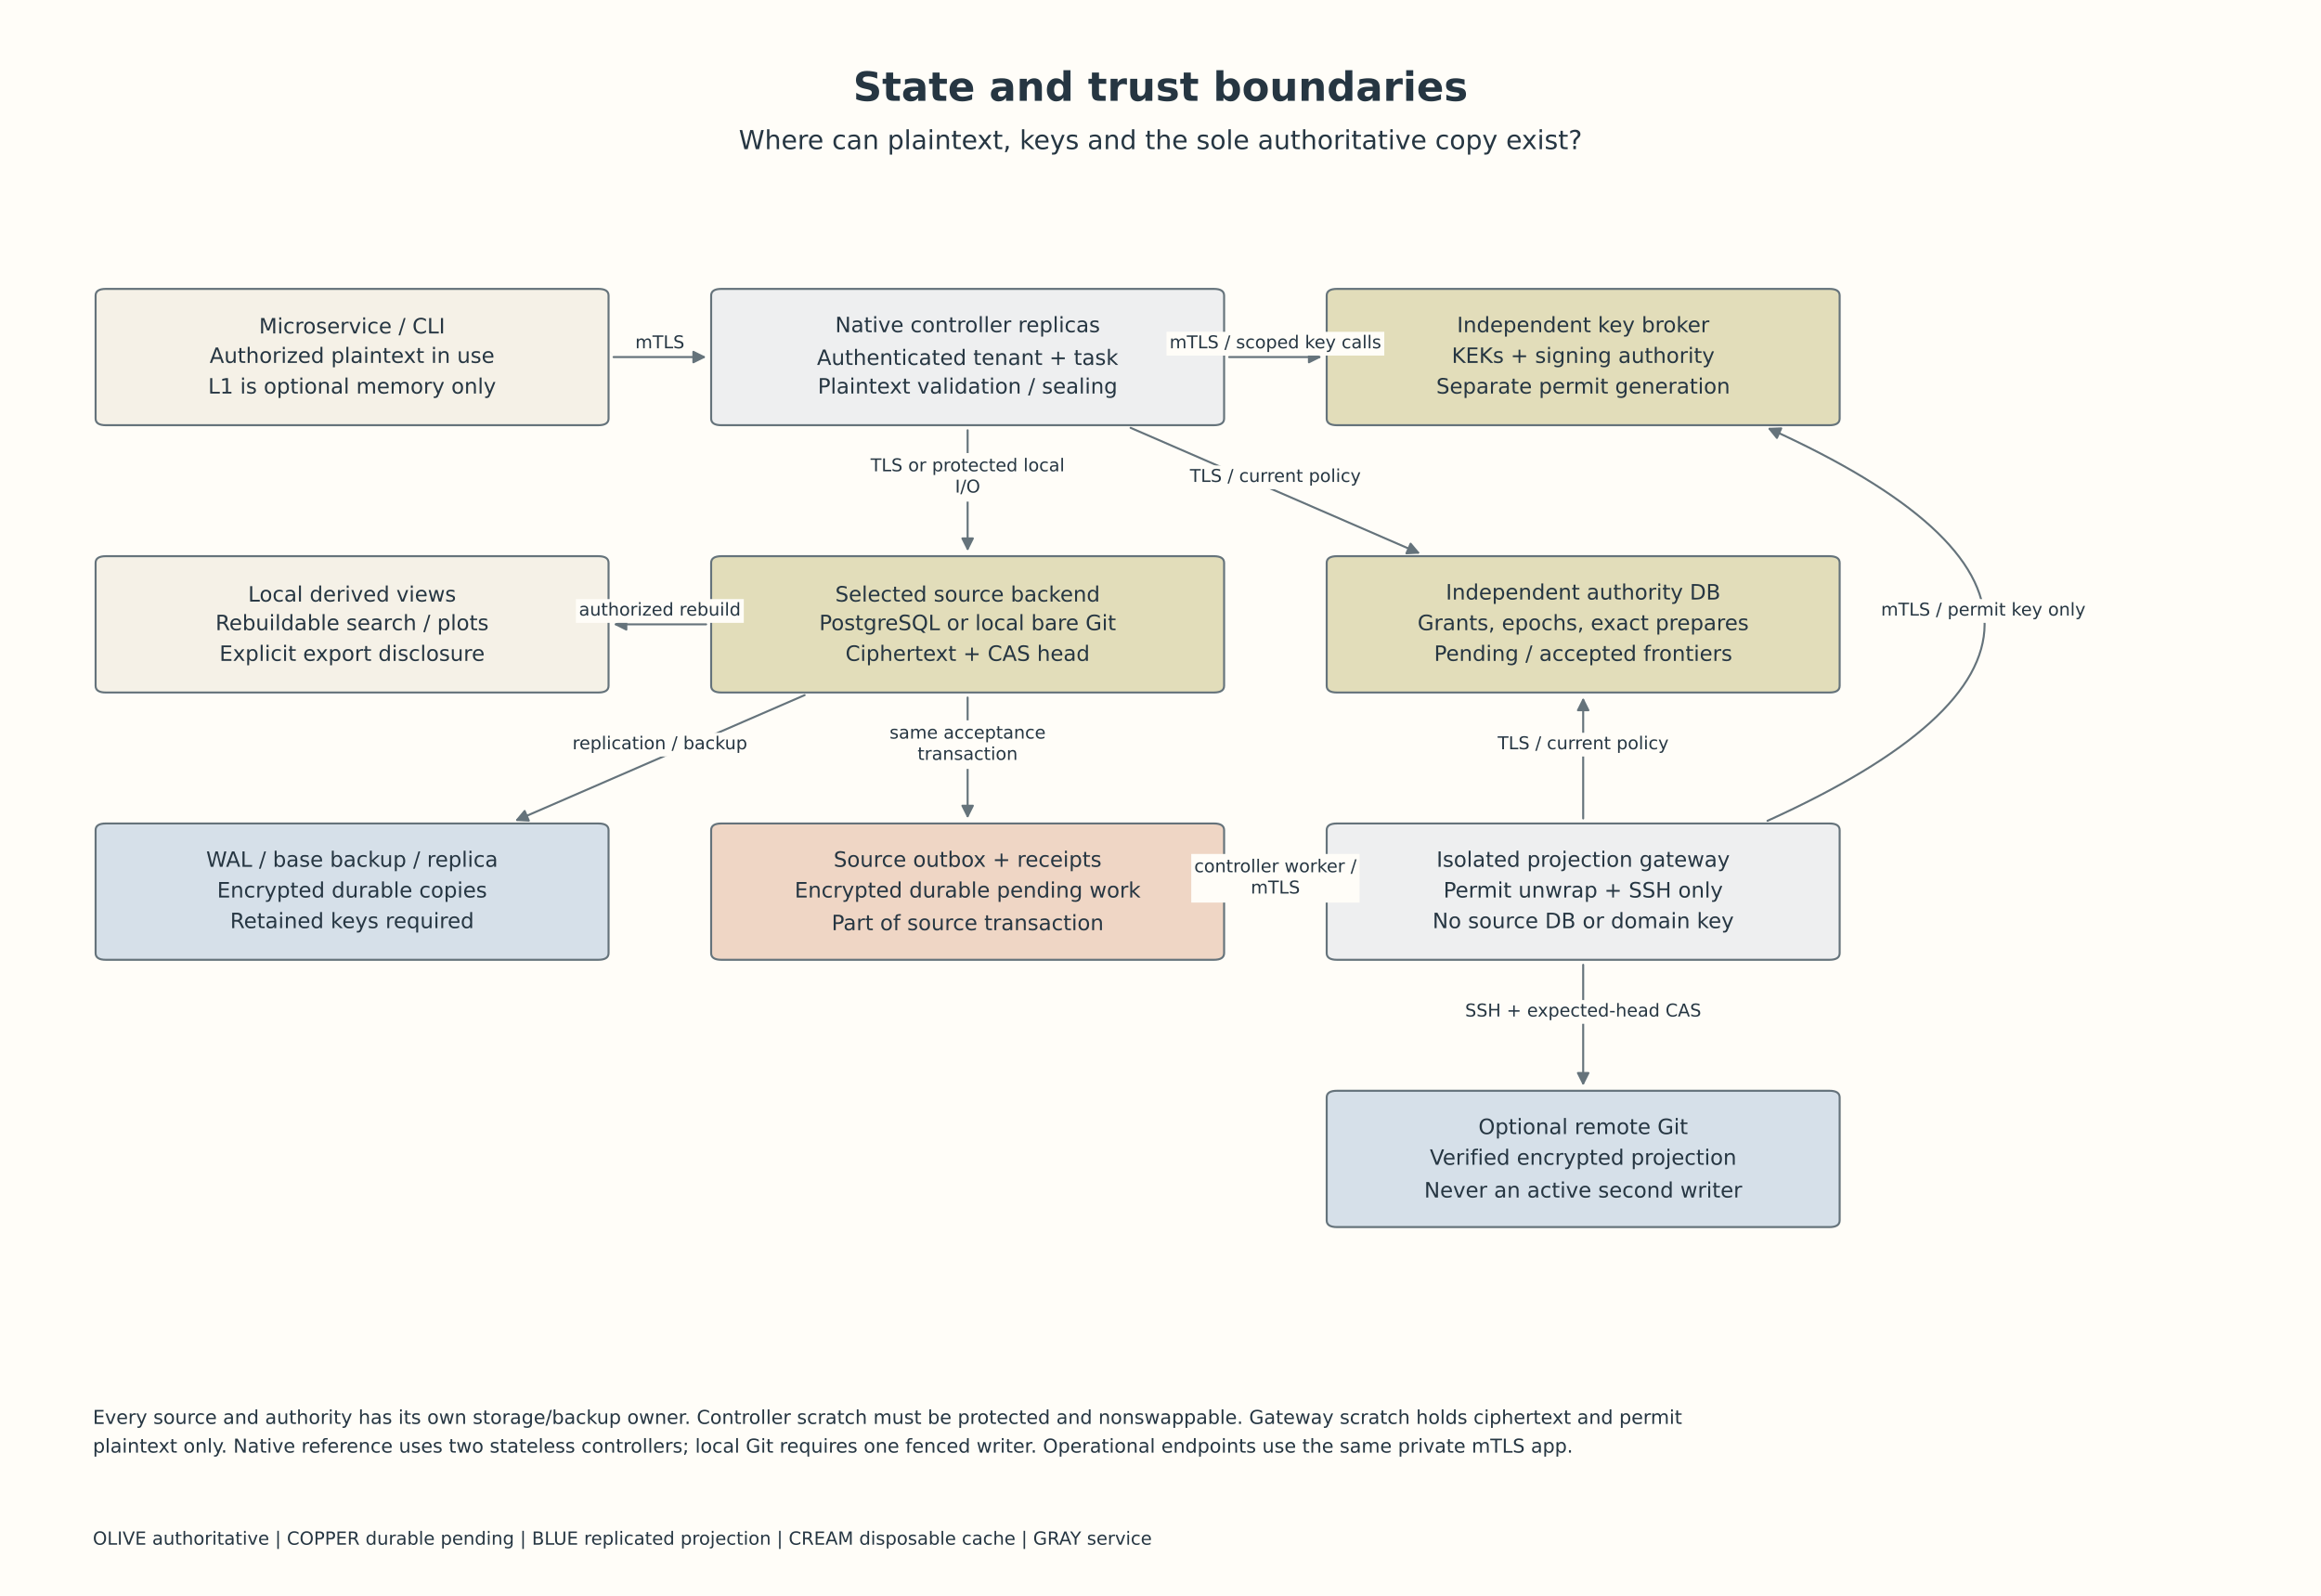
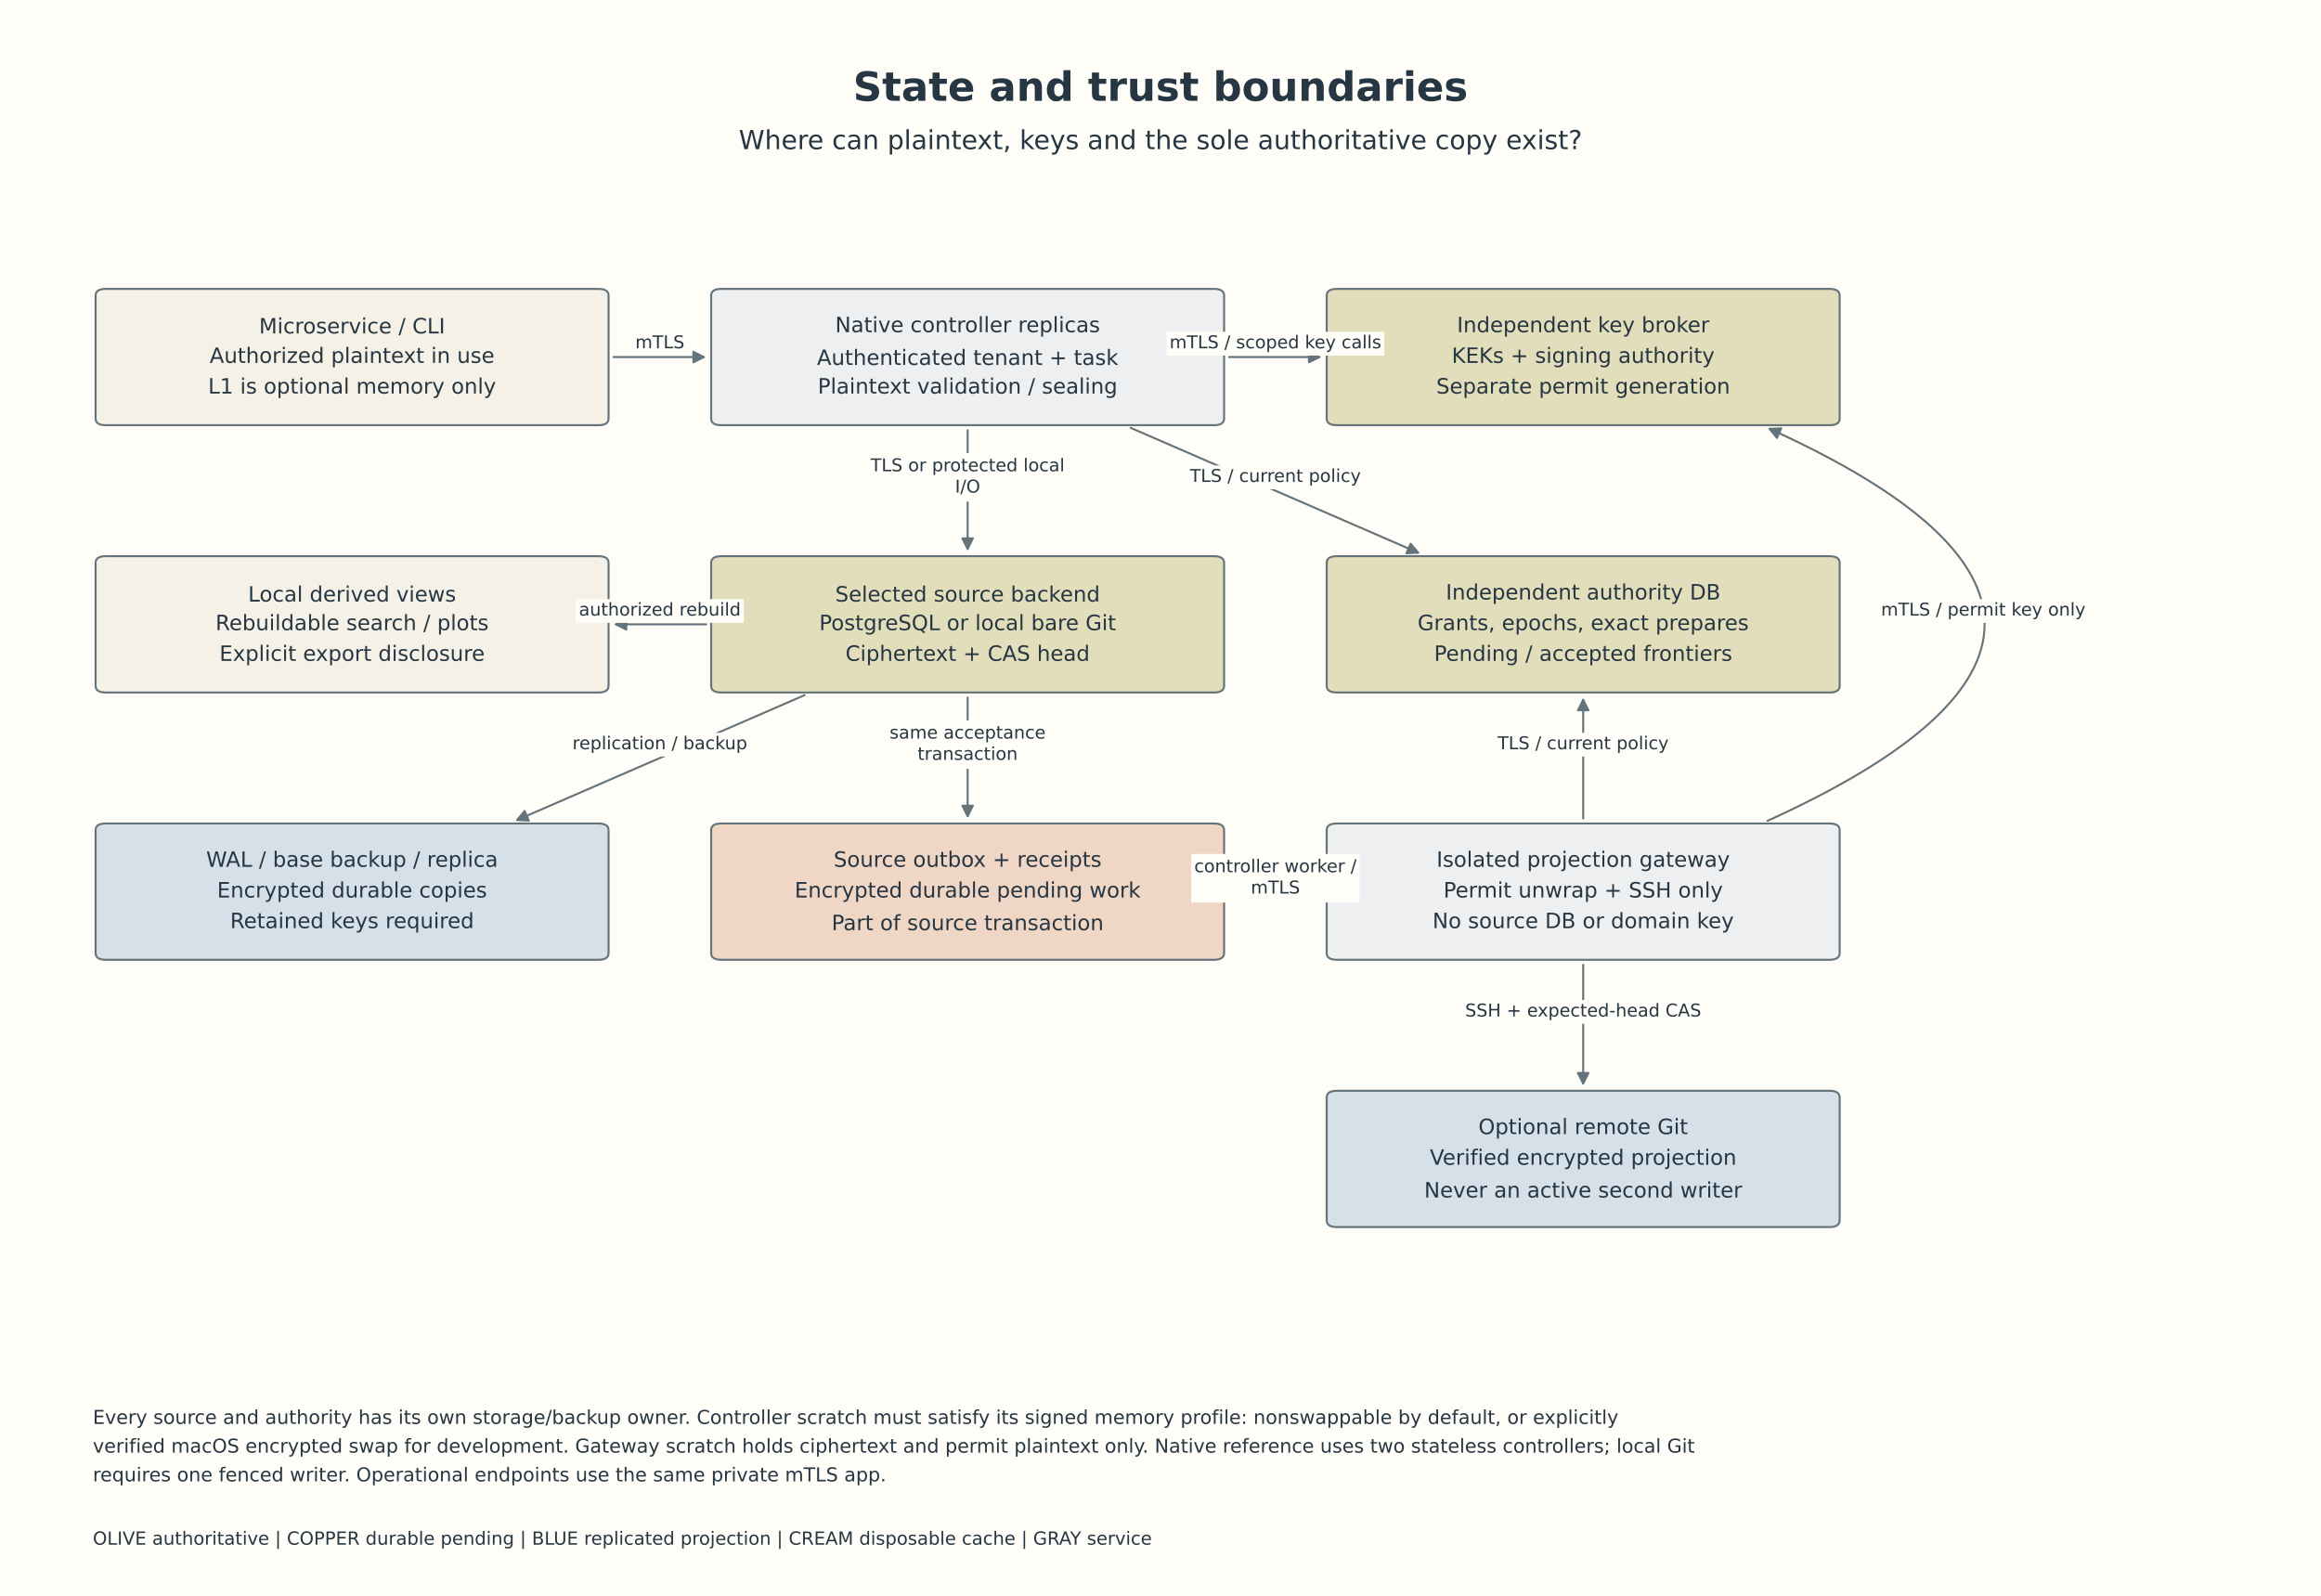
<svg xmlns="http://www.w3.org/2000/svg" width="1152pt" height="792pt" viewBox="0 0 1152 792" version="1.1">
  <defs>
    <style type="text/css">*{stroke-linejoin: round; stroke-linecap: butt}</style>
  </defs>
  <g id="figure_1">
    <g id="patch_1">
      <path d="M 0,792  L 1152,792  L 1152,0  L 0,0  z " style="fill: #fffdf8" />
    </g>
    <g id="axes_1">
      <g id="patch_2">
        <path d="M 304.547,177.21  Q 327.509,177.21,349.352,177.21  " clip-path="url(#pd3b4f65bce)" style="fill: none; stroke: #65737b; stroke-linecap: round" />
        <path d="M 344.152,174.61  L 349.352,177.21  L 344.152,179.81  z " clip-path="url(#pd3b4f65bce)" style="fill: #65737b; stroke: #65737b; stroke-linecap: round" />
      </g>
      <g id="patch_3">
        <path d="M 610.068,177.21  Q 633.03,177.21,654.873,177.21  " clip-path="url(#pd3b4f65bce)" style="fill: none; stroke: #65737b; stroke-linecap: round" />
        <path d="M 649.673,174.61  L 654.873,177.21  L 649.673,179.81  z " clip-path="url(#pd3b4f65bce)" style="fill: #65737b; stroke: #65737b; stroke-linecap: round" />
      </g>
      <g id="patch_4">
        <path d="M 480.27,213.533  Q 480.27,243.537,480.27,272.423  " clip-path="url(#pd3b4f65bce)" style="fill: none; stroke: #65737b; stroke-linecap: round" />
        <path d="M 482.87,267.223  L 480.27,272.423  L 477.67,267.223  z " clip-path="url(#pd3b4f65bce)" style="fill: #65737b; stroke: #65737b; stroke-linecap: round" />
      </g>
      <g id="patch_5">
        <path d="M 561.159,212.333  Q 633.028,243.539,703.871,274.3  " clip-path="url(#pd3b4f65bce)" style="fill: none; stroke: #65737b; stroke-linecap: round" />
        <path d="M 700.137,269.844  L 703.871,274.3  L 698.066,274.614  z " clip-path="url(#pd3b4f65bce)" style="fill: #65737b; stroke: #65737b; stroke-linecap: round" />
      </g>
      <g id="patch_6">
        <path d="M 350.472,309.87  Q 327.511,309.87,305.667,309.87  " clip-path="url(#pd3b4f65bce)" style="fill: none; stroke: #65737b; stroke-linecap: round" />
        <path d="M 310.867,312.47  L 305.667,309.87  L 310.867,307.27  z " clip-path="url(#pd3b4f65bce)" style="fill: #65737b; stroke: #65737b; stroke-linecap: round" />
      </g>
      <g id="patch_7">
        <path d="M 399.381,344.993  Q 327.512,376.199,256.669,406.96  " clip-path="url(#pd3b4f65bce)" style="fill: none; stroke: #65737b; stroke-linecap: round" />
        <path d="M 262.474,407.274  L 256.669,406.96  L 260.403,402.504  z " clip-path="url(#pd3b4f65bce)" style="fill: #65737b; stroke: #65737b; stroke-linecap: round" />
      </g>
      <g id="patch_8">
        <path d="M 480.27,346.193  Q 480.27,376.197,480.27,405.083  " clip-path="url(#pd3b4f65bce)" style="fill: none; stroke: #65737b; stroke-linecap: round" />
        <path d="M 482.87,399.883  L 480.27,405.083  L 477.67,399.883  z " clip-path="url(#pd3b4f65bce)" style="fill: #65737b; stroke: #65737b; stroke-linecap: round" />
      </g>
      <g id="patch_9">
        <path d="M 610.068,442.53  Q 633.03,442.53,654.873,442.53  " clip-path="url(#pd3b4f65bce)" style="fill: none; stroke: #65737b; stroke-linecap: round" />
        <path d="M 649.673,439.93  L 654.873,442.53  L 649.673,445.13  z " clip-path="url(#pd3b4f65bce)" style="fill: #65737b; stroke: #65737b; stroke-linecap: round" />
      </g>
      <g id="patch_10">
        <path d="M 785.791,478.853  Q 785.791,508.857,785.791,537.743  " clip-path="url(#pd3b4f65bce)" style="fill: none; stroke: #65737b; stroke-linecap: round" />
        <path d="M 788.391,532.543  L 785.791,537.743  L 783.191,532.543  z " clip-path="url(#pd3b4f65bce)" style="fill: #65737b; stroke: #65737b; stroke-linecap: round" />
      </g>
      <g id="patch_11">
        <path d="M 785.791,406.207  Q 785.791,376.203,785.791,347.317  " clip-path="url(#pd3b4f65bce)" style="fill: none; stroke: #65737b; stroke-linecap: round" />
        <path d="M 783.191,352.517  L 785.791,347.317  L 788.391,352.517  z " clip-path="url(#pd3b4f65bce)" style="fill: #65737b; stroke: #65737b; stroke-linecap: round" />
      </g>
      <g id="patch_12">
        <path d="M 877.277,407.377  Q 1092.287,309.869,878.292,212.823  " clip-path="url(#pd3b4f65bce)" style="fill: none; stroke: #65737b; stroke-linecap: round" />
        <path d="M 881.954,217.339  L 878.292,212.823  L 884.102,212.603  z " clip-path="url(#pd3b4f65bce)" style="fill: #65737b; stroke: #65737b; stroke-linecap: round" />
      </g>
      <g id="patch_13">
        <path d="M 52.541,211.038  L 296.958,211.038  Q 302.05,211.038,302.05,207.722  L 302.05,146.698  Q 302.05,143.382,296.958,143.382  L 52.541,143.382  Q 47.449,143.382,47.449,146.698  L 47.449,207.722  Q 47.449,211.038,52.541,211.038  z " clip-path="url(#pd3b4f65bce)" style="fill: #f5f1e7; stroke: #65737b; stroke-linejoin: miter" />
      </g>
      <g id="patch_14">
        <path d="M 358.062,211.038  L 602.478,211.038  Q 607.57,211.038,607.57,207.722  L 607.57,146.698  Q 607.57,143.382,602.478,143.382  L 358.062,143.382  Q 352.97,143.382,352.97,146.698  L 352.97,207.722  Q 352.97,211.038,358.062,211.038  z " clip-path="url(#pd3b4f65bce)" style="fill: #eeeff0; stroke: #65737b; stroke-linejoin: miter" />
      </g>
      <g id="patch_15">
        <path d="M 663.583,211.038  L 907.999,211.038  Q 913.091,211.038,913.091,207.722  L 913.091,146.698  Q 913.091,143.382,907.999,143.382  L 663.583,143.382  Q 658.491,143.382,658.491,146.698  L 658.491,207.722  Q 658.491,211.038,663.583,211.038  z " clip-path="url(#pd3b4f65bce)" style="fill: #e2ddba; stroke: #65737b; stroke-linejoin: miter" />
      </g>
      <g id="patch_16">
        <path d="M 52.541,343.698  L 296.958,343.698  Q 302.05,343.698,302.05,340.382  L 302.05,279.358  Q 302.05,276.042,296.958,276.042  L 52.541,276.042  Q 47.449,276.042,47.449,279.358  L 47.449,340.382  Q 47.449,343.698,52.541,343.698  z " clip-path="url(#pd3b4f65bce)" style="fill: #f5f1e7; stroke: #65737b; stroke-linejoin: miter" />
      </g>
      <g id="patch_17">
        <path d="M 358.062,343.698  L 602.478,343.698  Q 607.57,343.698,607.57,340.382  L 607.57,279.358  Q 607.57,276.042,602.478,276.042  L 358.062,276.042  Q 352.97,276.042,352.97,279.358  L 352.97,340.382  Q 352.97,343.698,358.062,343.698  z " clip-path="url(#pd3b4f65bce)" style="fill: #e2ddba; stroke: #65737b; stroke-linejoin: miter" />
      </g>
      <g id="patch_18">
        <path d="M 663.583,343.698  L 907.999,343.698  Q 913.091,343.698,913.091,340.382  L 913.091,279.358  Q 913.091,276.042,907.999,276.042  L 663.583,276.042  Q 658.491,276.042,658.491,279.358  L 658.491,340.382  Q 658.491,343.698,663.583,343.698  z " clip-path="url(#pd3b4f65bce)" style="fill: #e2ddba; stroke: #65737b; stroke-linejoin: miter" />
      </g>
      <g id="patch_19">
        <path d="M 52.541,476.358  L 296.958,476.358  Q 302.05,476.358,302.05,473.042  L 302.05,412.018  Q 302.05,408.702,296.958,408.702  L 52.541,408.702  Q 47.449,408.702,47.449,412.018  L 47.449,473.042  Q 47.449,476.358,52.541,476.358  z " clip-path="url(#pd3b4f65bce)" style="fill: #d6e0e9; stroke: #65737b; stroke-linejoin: miter" />
      </g>
      <g id="patch_20">
        <path d="M 358.062,476.358  L 602.478,476.358  Q 607.57,476.358,607.57,473.042  L 607.57,412.018  Q 607.57,408.702,602.478,408.702  L 358.062,408.702  Q 352.97,408.702,352.97,412.018  L 352.97,473.042  Q 352.97,476.358,358.062,476.358  z " clip-path="url(#pd3b4f65bce)" style="fill: #efd6c5; stroke: #65737b; stroke-linejoin: miter" />
      </g>
      <g id="patch_21">
        <path d="M 663.583,476.358  L 907.999,476.358  Q 913.091,476.358,913.091,473.042  L 913.091,412.018  Q 913.091,408.702,907.999,408.702  L 663.583,408.702  Q 658.491,408.702,658.491,412.018  L 658.491,473.042  Q 658.491,476.358,663.583,476.358  z " clip-path="url(#pd3b4f65bce)" style="fill: #eeeff0; stroke: #65737b; stroke-linejoin: miter" />
      </g>
      <g id="patch_22">
        <path d="M 663.583,609.018  L 907.999,609.018  Q 913.091,609.018,913.091,605.702  L 913.091,544.678  Q 913.091,541.362,907.999,541.362  L 663.583,541.362  Q 658.491,541.362,658.491,544.678  L 658.491,605.702  Q 658.491,609.018,663.583,609.018  z " clip-path="url(#pd3b4f65bce)" style="fill: #d6e0e9; stroke: #65737b; stroke-linejoin: miter" />
      </g>
      <g id="text_1">
        <text style="font-size: 10.5px; font-family: 'DejaVu Sans'; fill: #263642" transform="translate(128.5672 165.4869)">Microservice / CLI</text>
        <text style="font-size: 10.5px; font-family: 'DejaVu Sans'; fill: #263642" transform="translate(104.0571 180.1073)">Authorized plaintext in use</text>
        <text style="font-size: 10.5px; font-family: 'DejaVu Sans'; fill: #263642" transform="translate(103.2975 195.3323)">L1 is optional memory only</text>
      </g>
      <g id="text_2">
        <text style="font-size: 10.5px; font-family: 'DejaVu Sans'; fill: #263642" transform="translate(414.527 164.8823)">Native controller replicas</text>
        <text style="font-size: 10.5px; font-family: 'DejaVu Sans'; fill: #263642" transform="translate(405.4929 181.1245)">Authenticated tenant + task</text>
        <text style="font-size: 10.5px; font-family: 'DejaVu Sans'; fill: #263642" transform="translate(405.8989 195.3323)">Plaintext validation / sealing</text>
      </g>
      <g id="text_3">
        <text style="font-size: 10.5px; font-family: 'DejaVu Sans'; fill: #263642" transform="translate(723.1552 164.8823)">Independent key broker</text>
        <text style="font-size: 10.5px; font-family: 'DejaVu Sans'; fill: #263642" transform="translate(720.5516 180.1073)">KEKs + signing authority</text>
        <text style="font-size: 10.5px; font-family: 'DejaVu Sans'; fill: #263642" transform="translate(712.8636 195.3323)">Separate permit generation</text>
      </g>
      <g id="text_4">
        <text style="font-size: 10.5px; font-family: 'DejaVu Sans'; fill: #263642" transform="translate(123.1286 298.5595)">Local derived views</text>
        <text style="font-size: 10.5px; font-family: 'DejaVu Sans'; fill: #263642" transform="translate(106.9471 312.7673)">Rebuildable search / plots</text>
        <text style="font-size: 10.5px; font-family: 'DejaVu Sans'; fill: #263642" transform="translate(108.9076 327.9923)">Explicit export disclosure</text>
      </g>
      <g id="text_5">
        <text style="font-size: 10.5px; font-family: 'DejaVu Sans'; fill: #263642" transform="translate(414.5582 298.5595)">Selected source backend</text>
        <text style="font-size: 10.5px; font-family: 'DejaVu Sans'; fill: #263642" transform="translate(406.6036 312.7673)">PostgreSQL or local bare Git</text>
        <text style="font-size: 10.5px; font-family: 'DejaVu Sans'; fill: #263642" transform="translate(419.6318 327.9923)">Ciphertext + CAS head</text>
      </g>
      <g id="text_6">
        <text style="font-size: 10.5px; font-family: 'DejaVu Sans'; fill: #263642" transform="translate(717.6067 297.5423)">Independent authority DB</text>
        <text style="font-size: 10.5px; font-family: 'DejaVu Sans'; fill: #263642" transform="translate(703.5883 312.7673)">Grants, epochs, exact prepares</text>
        <text style="font-size: 10.5px; font-family: 'DejaVu Sans'; fill: #263642" transform="translate(711.7833 327.9923)">Pending / accepted frontiers</text>
      </g>
      <g id="text_7">
        <text style="font-size: 10.5px; font-family: 'DejaVu Sans'; fill: #263642" transform="translate(102.3312 430.2023)">WAL / base backup / replica</text>
        <text style="font-size: 10.5px; font-family: 'DejaVu Sans'; fill: #263642" transform="translate(107.7477 445.4273)">Encrypted durable copies</text>
        <text style="font-size: 10.5px; font-family: 'DejaVu Sans'; fill: #263642" transform="translate(114.2216 460.6523)">Retained keys required</text>
      </g>
      <g id="text_8">
        <text style="font-size: 10.5px; font-family: 'DejaVu Sans'; fill: #263642" transform="translate(413.7698 430.2023)">Source outbox + receipts</text>
        <text style="font-size: 10.5px; font-family: 'DejaVu Sans'; fill: #263642" transform="translate(394.4096 445.4273)">Encrypted durable pending work</text>
        <text style="font-size: 10.5px; font-family: 'DejaVu Sans'; fill: #263642" transform="translate(412.7502 461.6695)">Part of source transaction</text>
      </g>
      <g id="text_9">
        <text style="font-size: 10.5px; font-family: 'DejaVu Sans'; fill: #263642" transform="translate(712.9842 430.2023)">Isolated projection gateway</text>
        <text style="font-size: 10.5px; font-family: 'DejaVu Sans'; fill: #263642" transform="translate(716.4361 445.4273)">Permit unwrap + SSH only</text>
        <text style="font-size: 10.5px; font-family: 'DejaVu Sans'; fill: #263642" transform="translate(711.0064 460.6523)">No source DB or domain key</text>
      </g>
      <g id="text_10">
        <text style="font-size: 10.5px; font-family: 'DejaVu Sans'; fill: #263642" transform="translate(733.784 562.8623)">Optional remote Git</text>
        <text style="font-size: 10.5px; font-family: 'DejaVu Sans'; fill: #263642" transform="translate(709.6693 578.0873)">Verified encrypted projection</text>
        <text style="font-size: 10.5px; font-family: 'DejaVu Sans'; fill: #263642" transform="translate(706.8786 594.3295)">Never an active second writer</text>
      </g>
      <g id="text_11">
        <g id="patch_23">
          <path d="M 313.795,176.473  L 341.224,176.473  L 341.224,164.681  L 313.795,164.681  z " style="fill: #fffdf8" />
        </g>
        <text style="font-size: 8.8px; font-family: 'DejaVu Sans'; text-anchor: middle; fill: #263642" x="327.51" y="172.863" transform="rotate(-0 327.5097 172.8629)">mTLS</text>
      </g>
      <g id="text_12">
        <g id="patch_24">
          <path d="M 578.988,176.473  L 687.074,176.473  L 687.074,164.681  L 578.988,164.681  z " style="fill: #fffdf8" />
        </g>
        <text style="font-size: 8.8px; font-family: 'DejaVu Sans'; text-anchor: middle; fill: #263642" x="633.031" y="172.863" transform="rotate(-0 633.0306 172.8633)">mTLS / scoped key calls</text>
      </g>
      <g id="text_13">
        <g id="patch_25">
          <path d="M 430.618,248.965  L 529.922,248.965  L 529.922,224.849  L 430.618,224.849  z " style="fill: #fffdf8" />
        </g>
        <text style="font-size: 8.8px; font-family: 'DejaVu Sans'; fill: #263642" transform="translate(432.1142 233.9124)">TLS or protected local</text>
        <text style="font-size: 8.8px; font-family: 'DejaVu Sans'; fill: #263642" transform="translate(474.0262 244.4741)">I/O</text>
      </g>
      <g id="text_14">
        <g id="patch_26">
          <path d="M 589.099,242.803  L 676.963,242.803  L 676.963,231.011  L 589.099,231.011  z " style="fill: #fffdf8" />
        </g>
        <text style="font-size: 8.8px; font-family: 'DejaVu Sans'; text-anchor: middle; fill: #263642" x="633.031" y="239.193" transform="rotate(-0 633.0306 239.1933)">TLS / current policy</text>
      </g>
      <g id="text_15">
        <g id="patch_27">
          <path d="M 285.844,309.133  L 369.175,309.133  L 369.175,297.341  L 285.844,297.341  z " style="fill: #fffdf8" />
        </g>
        <text style="font-size: 8.8px; font-family: 'DejaVu Sans'; text-anchor: middle; fill: #263642" x="327.51" y="305.523" transform="rotate(-0 327.5097 305.5233)">authorized rebuild</text>
      </g>
      <g id="text_16">
        <g id="patch_28">
          <path d="M 282.63,375.463  L 372.389,375.463  L 372.389,363.671  L 282.63,363.671  z " style="fill: #fffdf8" />
        </g>
        <text style="font-size: 8.8px; font-family: 'DejaVu Sans'; text-anchor: middle; fill: #263642" x="327.51" y="371.853" transform="rotate(-0 327.5097 371.8533)">replication / backup</text>
      </g>
      <g id="text_17">
        <g id="patch_29">
          <path d="M 440.022,381.625  L 520.518,381.625  L 520.518,357.509  L 440.022,357.509  z " style="fill: #fffdf8" />
        </g>
        <text style="font-size: 8.8px; font-family: 'DejaVu Sans'; fill: #263642" transform="translate(441.5178 366.5717)">same acceptance</text>
        <text style="font-size: 8.8px; font-family: 'DejaVu Sans'; fill: #263642" transform="translate(455.4156 377.1341)">transaction</text>
      </g>
      <g id="text_18">
        <g id="patch_30">
          <path d="M 591.259,447.955  L 674.802,447.955  L 674.802,423.839  L 591.259,423.839  z " style="fill: #fffdf8" />
        </g>
        <text style="font-size: 8.8px; font-family: 'DejaVu Sans'; fill: #263642" transform="translate(592.7548 432.9024)">controller worker /</text>
        <text style="font-size: 8.8px; font-family: 'DejaVu Sans'; fill: #263642" transform="translate(620.8123 443.4641)">mTLS</text>
      </g>
      <g id="text_19">
        <g id="patch_31">
          <path d="M 725.688,508.123  L 845.894,508.123  L 845.894,496.331  L 725.688,496.331  z " style="fill: #fffdf8" />
        </g>
        <text style="font-size: 8.8px; font-family: 'DejaVu Sans'; text-anchor: middle; fill: #263642" x="785.791" y="504.513" transform="rotate(-0 785.791 504.5133)">SSH + expected-head CAS</text>
      </g>
      <g id="text_20">
        <g id="patch_32">
          <path d="M 741.859,375.463  L 829.723,375.463  L 829.723,363.671  L 741.859,363.671  z " style="fill: #fffdf8" />
        </g>
        <text style="font-size: 8.8px; font-family: 'DejaVu Sans'; text-anchor: middle; fill: #263642" x="785.791" y="371.853" transform="rotate(-0 785.791 371.8533)">TLS / current policy</text>
      </g>
      <g id="text_21">
        <g id="patch_33">
          <path d="M 932.114,309.133  L 1036.645,309.133  L 1036.645,297.341  L 932.114,297.341  z " style="fill: #fffdf8" />
        </g>
        <text style="font-size: 8.8px; font-family: 'DejaVu Sans'; text-anchor: middle; fill: #263642" x="984.38" y="305.523" transform="rotate(-0 984.3796 305.5233)">mTLS / permit key only</text>
      </g>
    </g>
    <g id="text_22">
      <text style="font-weight: 700; font-size: 20px; font-family: 'DejaVu Sans'; text-anchor: middle; fill: #263642" x="576" y="50.045" transform="rotate(-0 576 50.04487)">State and trust boundaries</text>
    </g>
    <g id="text_23">
      <text style="font-size: 13px; font-family: 'DejaVu Sans'; text-anchor: middle; fill: #263642" x="576" y="74.03" transform="rotate(-0 576 74.02997)">Where can plaintext, keys and the sole authoritative copy exist?</text>
    </g>
    <g id="text_24">
-       <text style="font-size: 9.5px; font-family: 'DejaVu Sans'; fill: #263642" transform="translate(46.08 706.7064)">Every source and authority has its own storage/backup owner. Controller scratch must be protected and nonswappable. Gateway scratch holds ciphertext and permit</text>
-       <text style="font-size: 9.5px; font-family: 'DejaVu Sans'; fill: #263642" transform="translate(46.08 720.9564)">plaintext only. Native reference uses two stateless controllers; local Git requires one fenced writer. Operational endpoints use the same private mTLS app.</text>
+       <text style="font-size: 9.5px; font-family: 'DejaVu Sans'; fill: #263642" transform="translate(46.08 706.7064)">Every source and authority has its own storage/backup owner. Controller scratch must satisfy its signed memory profile: nonswappable by default, or explicitly</text>
+       <text style="font-size: 9.5px; font-family: 'DejaVu Sans'; fill: #263642" transform="translate(46.08 720.9564)">verified macOS encrypted swap for development. Gateway scratch holds ciphertext and permit plaintext only. Native reference uses two stateless controllers; local Git</text>
+       <text style="font-size: 9.5px; font-family: 'DejaVu Sans'; fill: #263642" transform="translate(46.08 735.2064)">requires one fenced writer. Operational endpoints use the same private mTLS app.</text>
    </g>
    <g id="text_25">
      <text style="font-size: 9px; font-family: 'DejaVu Sans'; text-anchor: start; fill: #263642" x="46.08" y="766.656" transform="rotate(-0 46.08 766.656)">OLIVE authoritative  |  COPPER durable pending  |  BLUE replicated projection  |  CREAM disposable cache  |  GRAY service</text>
    </g>
  </g>
  <defs>
    <clipPath id="pd3b4f65bce">
      <rect x="40.32" y="110.88" width="1071.36" height="530.64" />
    </clipPath>
  </defs>
</svg>
